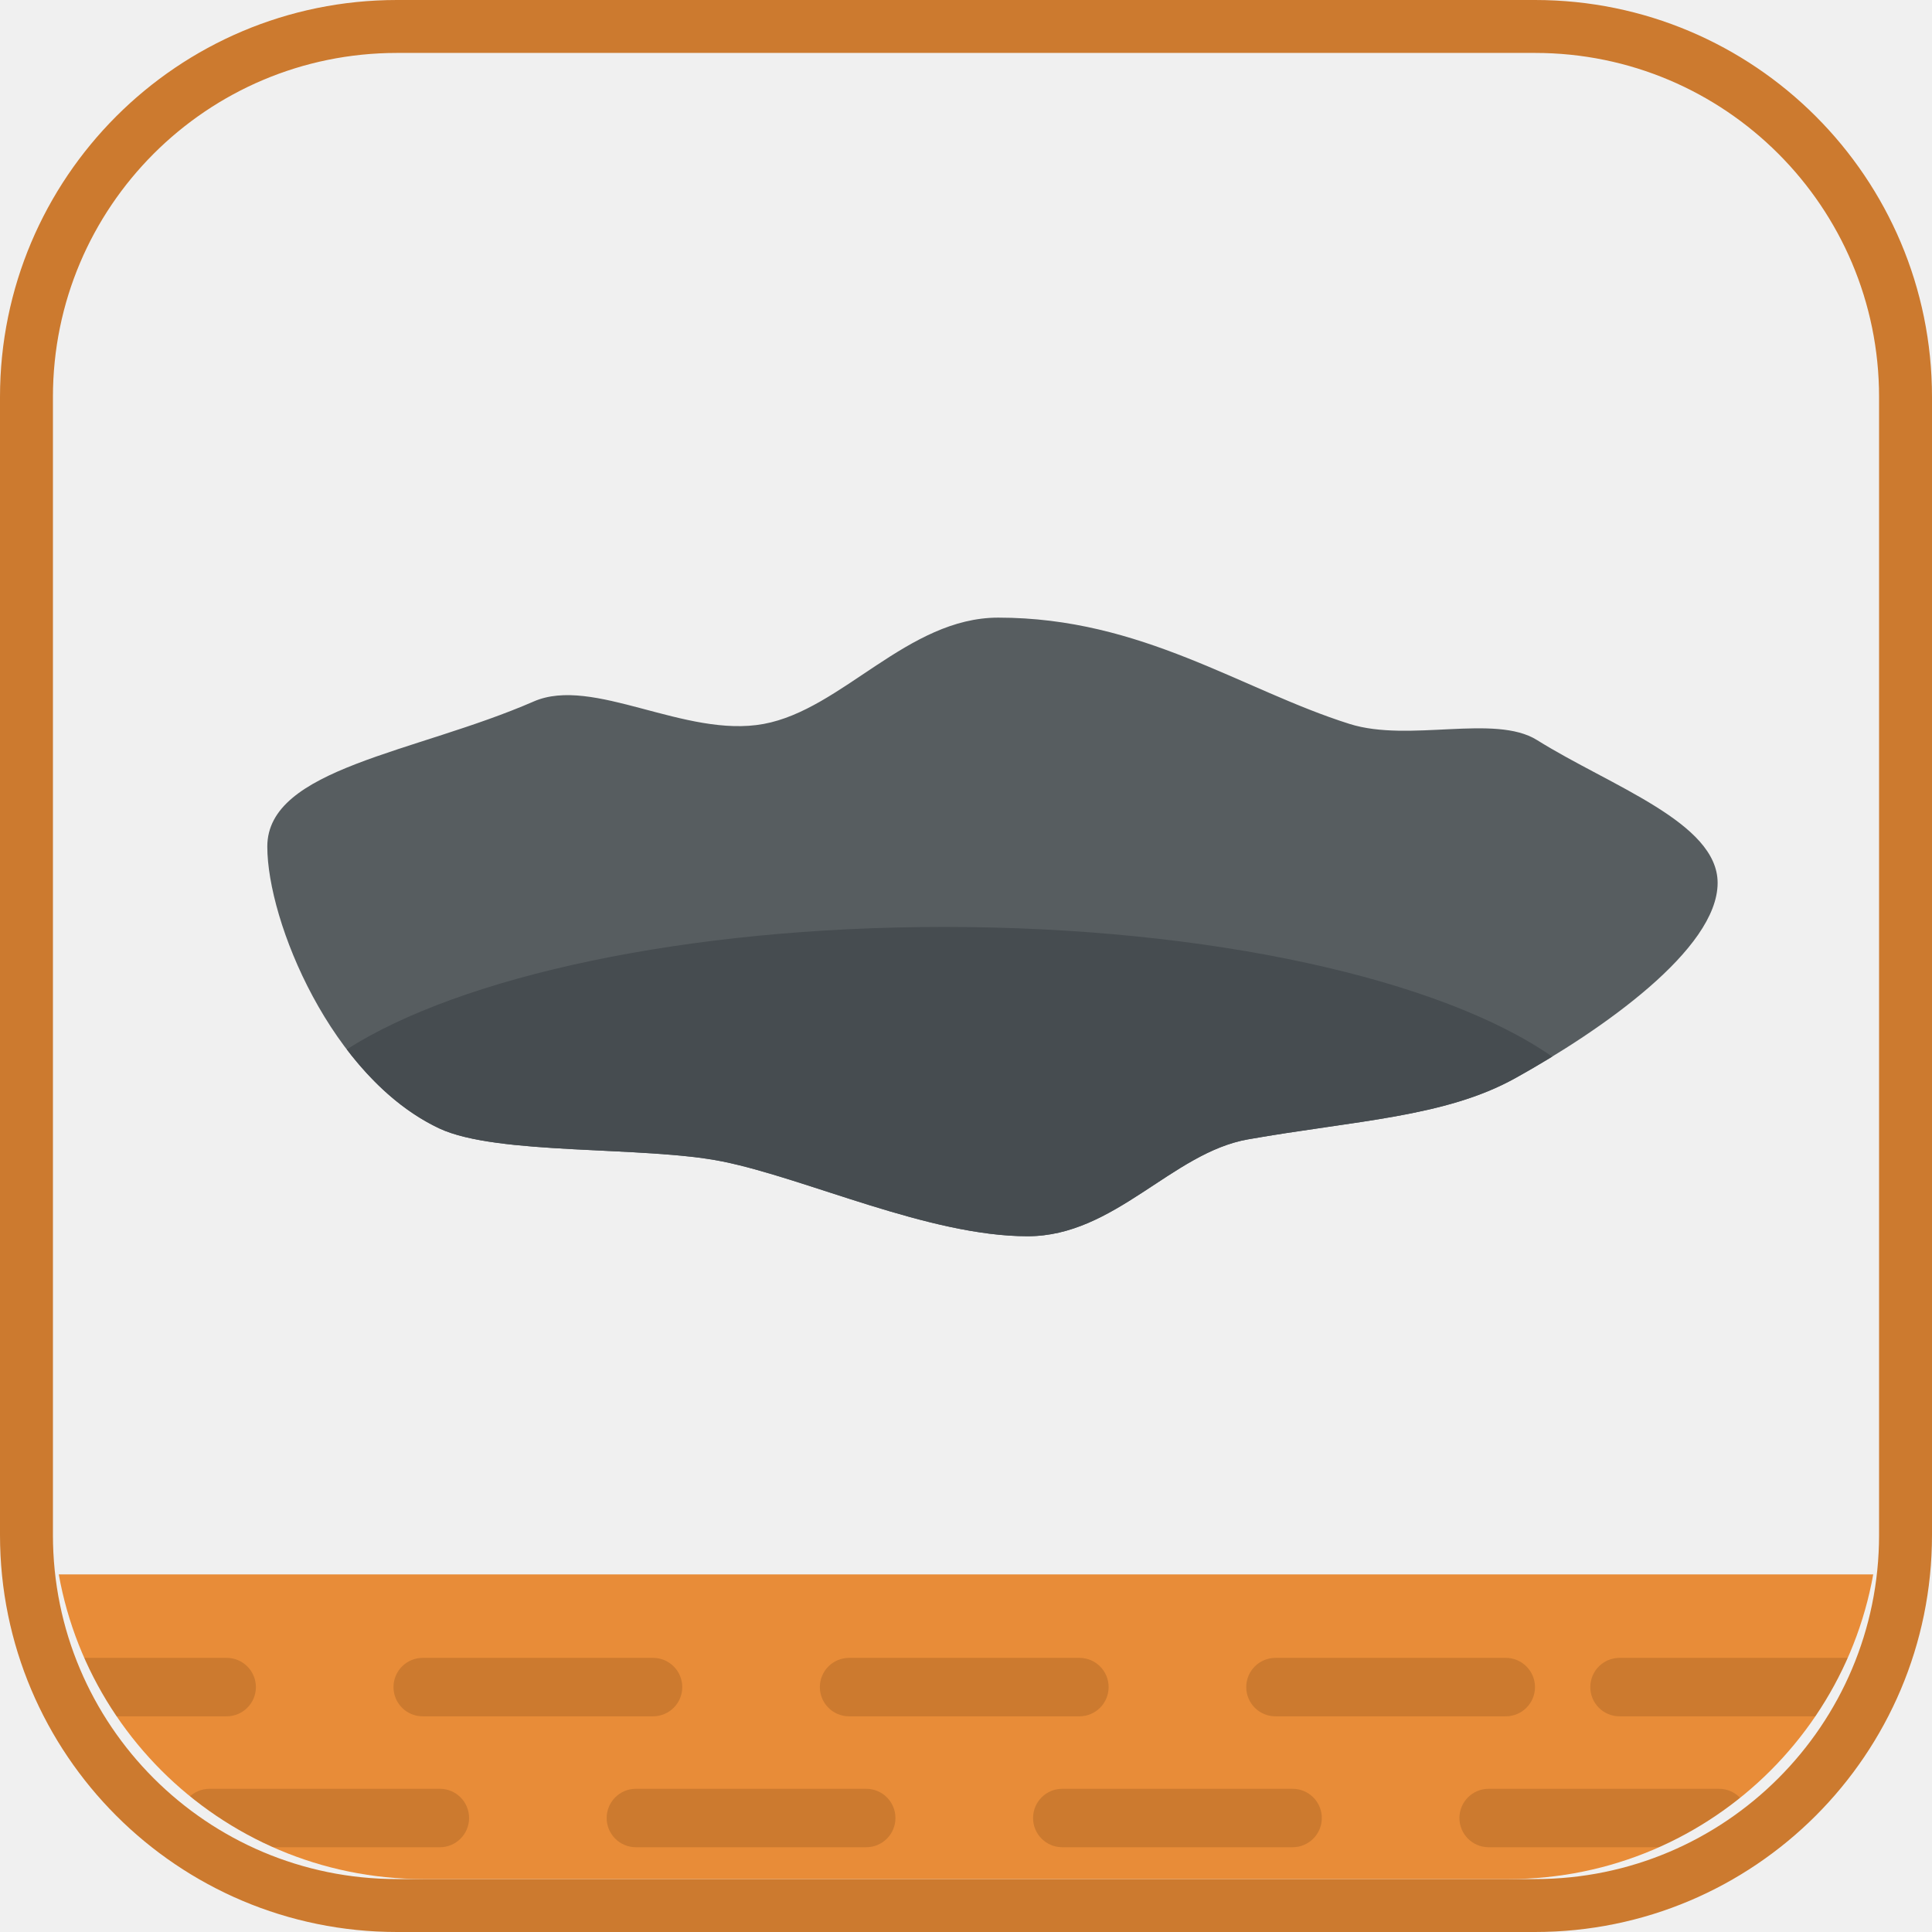
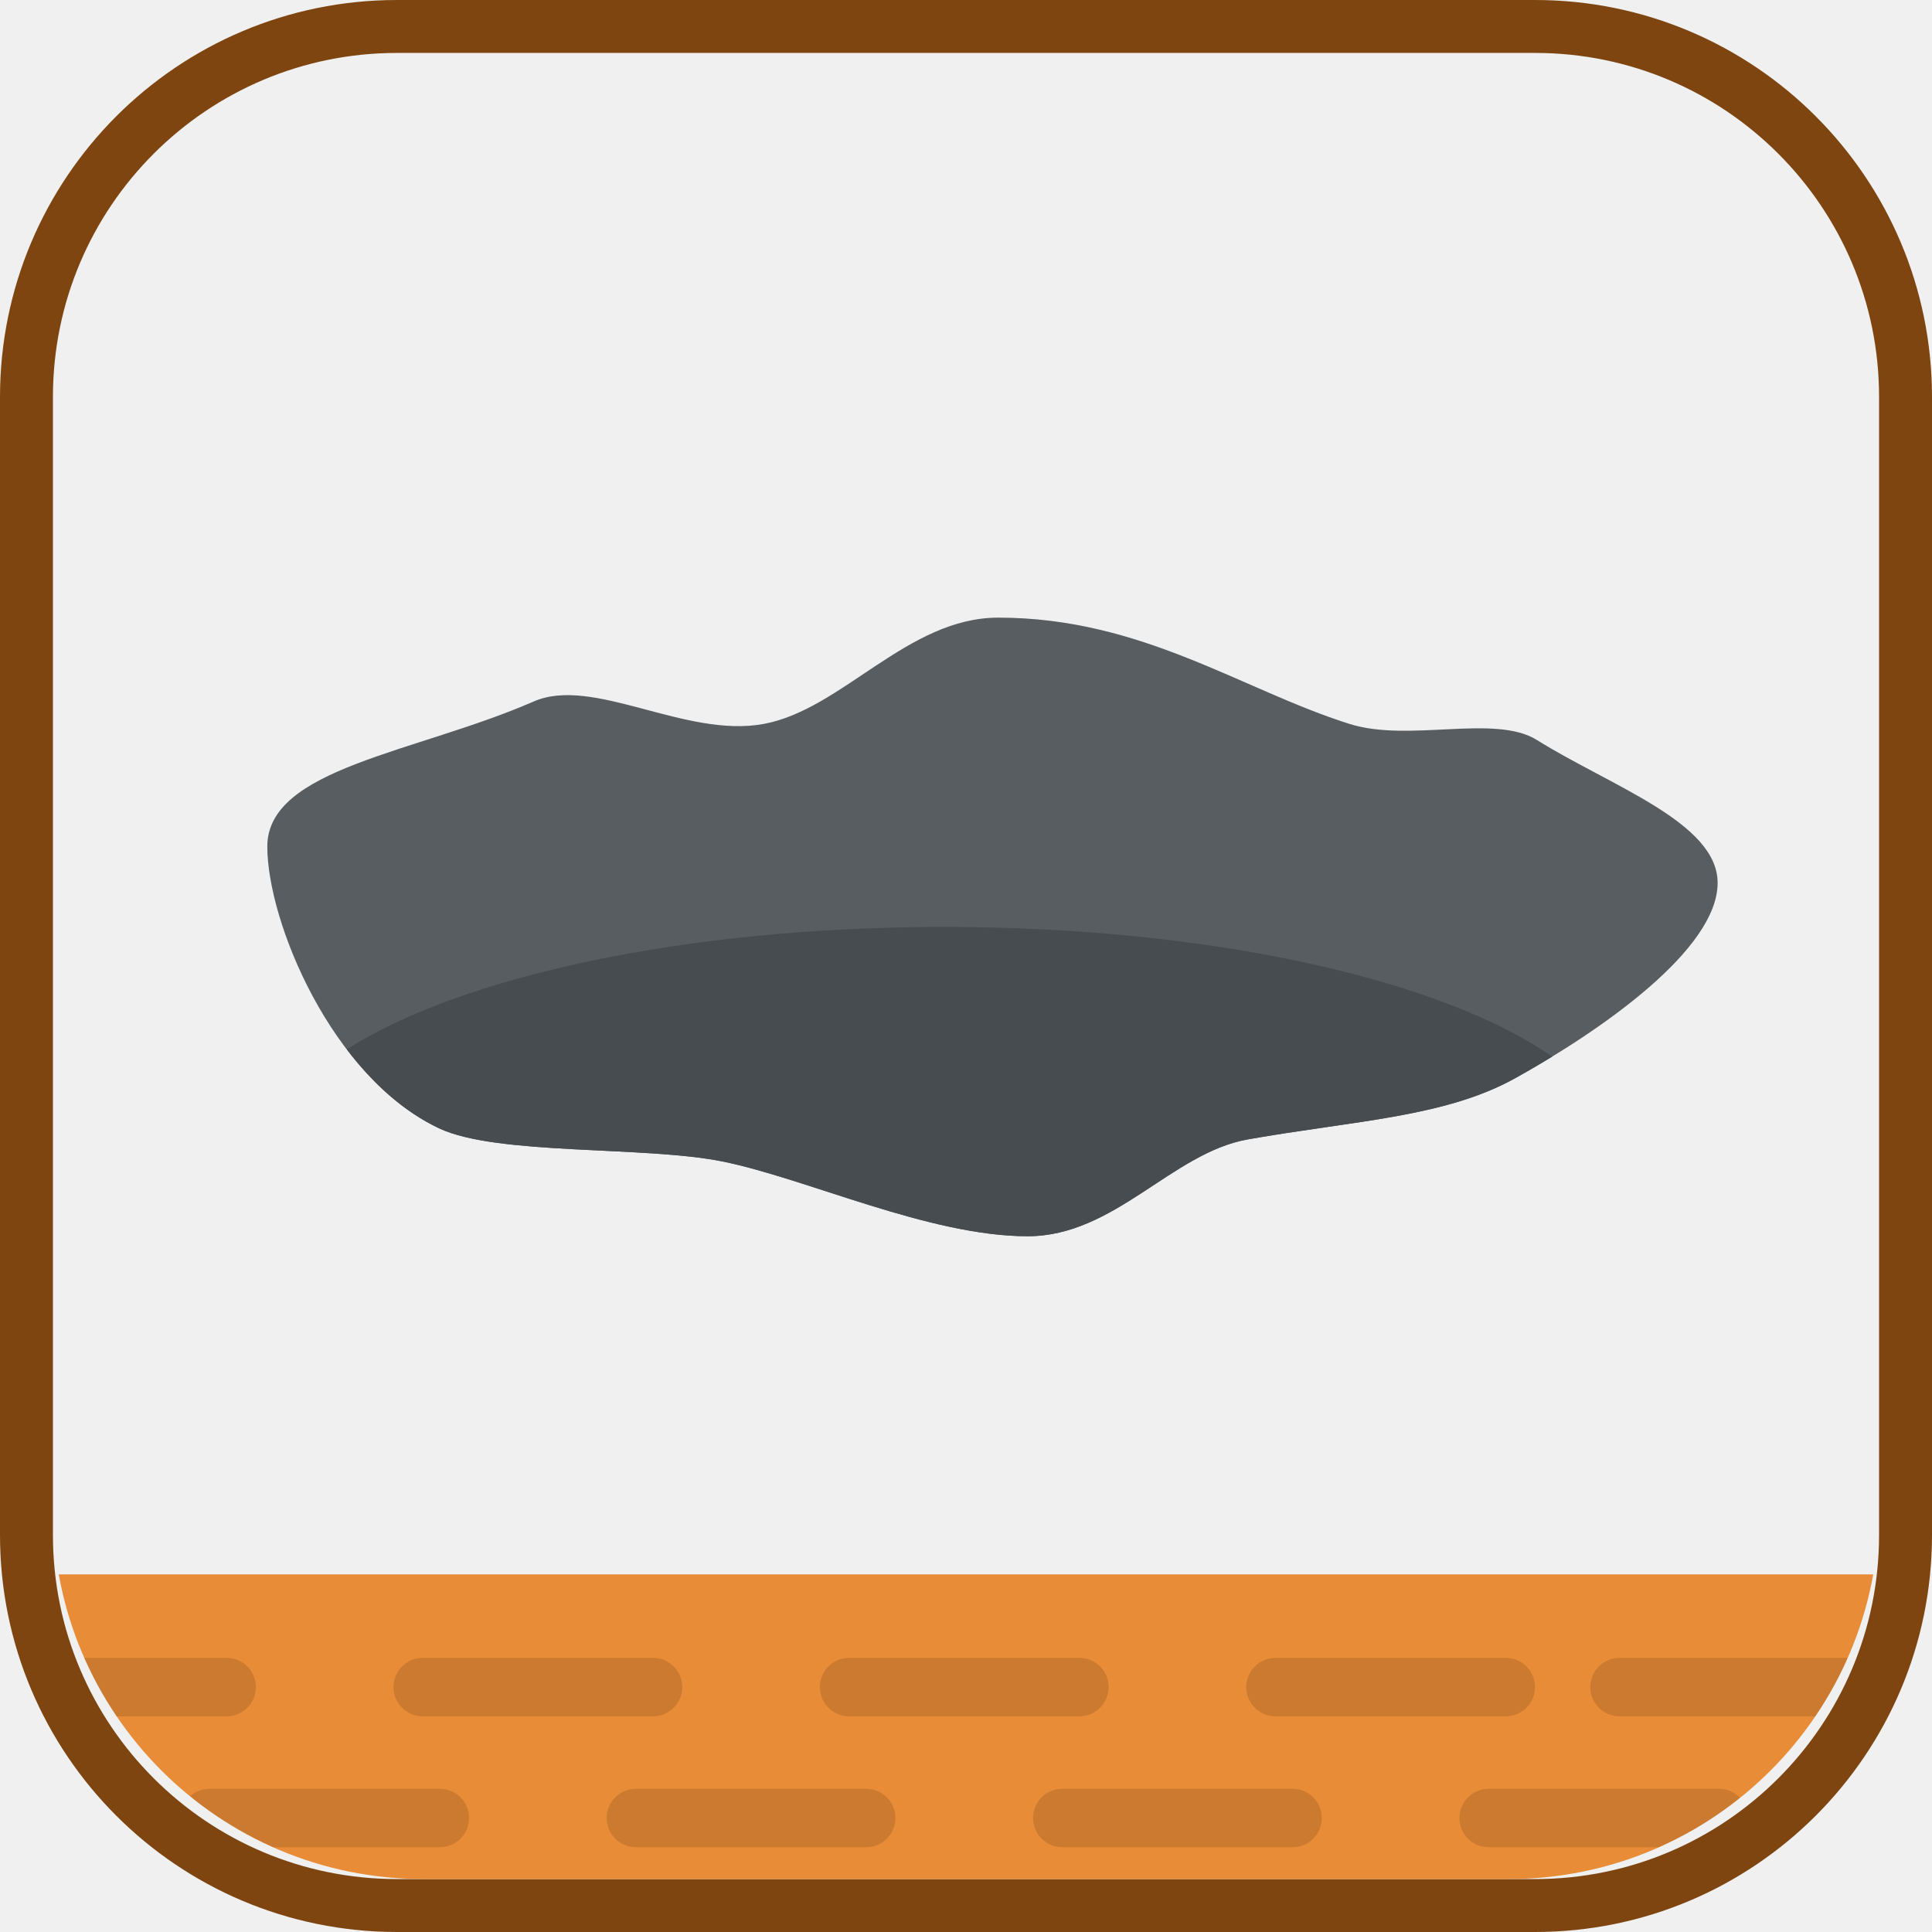
<svg xmlns="http://www.w3.org/2000/svg" xmlns:xlink="http://www.w3.org/1999/xlink" width="73px" height="73px" viewBox="0 0 73 73" version="1.1">
  <defs>
    <rect id="path-1" x="0" y="0" width="69" height="69" rx="14" />
  </defs>
  <g id="basics/the-browser/debugging" stroke="none" stroke-width="1" fill="none" fill-rule="evenodd">
    <g id="container" transform="translate(2, 2)">
      <mask id="mask-2" fill="white">
        <use xlink:href="#path-1" />
      </mask>
-       <rect stroke="#CC7A2F" stroke-width="2" x="-1" y="-1" width="71" height="71" rx="14" />
+       <rect stroke="#7E4510" stroke-width="2" x="-1" y="-1" width="71" height="71" rx="14" />
      <g id="sink" mask="url(#mask-2)">
        <g transform="translate(-2, 21)">
          <path d="M64.9,10.36 C64.9,12.863 60.538,15.915 57.245,17.743 C54.593,19.216 51.198,19.338 47.152,20.051 C44.276,20.559 42.12,23.711 38.827,23.711 C35.105,23.711 30.466,21.525 27.299,20.886 C24.338,20.289 18.783,20.665 16.596,19.636 C12.517,17.715 10.1,11.808 10.1,8.988 C10.1,6.02 15.698,5.453 20.166,3.505 C22.409,2.526 25.885,4.901 28.855,4.354 C31.825,3.806 34.29,0.337 37.719,0.337 C43.151,0.337 46.91,3.065 50.994,4.354 C53.248,5.064 56.481,3.968 58.074,4.962 C60.864,6.706 64.9,8.076 64.9,10.36 Z" id="Shape" fill="#575D60" fill-rule="nonzero" />
          <path d="M35.67,12.024 C25.898,12.024 17.407,13.898 13.103,16.65 C14.065,17.913 15.237,18.996 16.596,19.636 C18.783,20.665 24.338,20.289 27.299,20.886 C30.466,21.525 35.105,23.711 38.827,23.711 C42.12,23.711 44.276,20.559 47.152,20.051 C51.198,19.338 54.593,19.216 57.245,17.743 C57.697,17.493 58.17,17.217 58.648,16.924 C54.49,14.023 45.764,12.024 35.67,12.024 Z" id="Shape" fill="#464C50" fill-rule="nonzero" />
          <path d="M71.195,49.323 L1.805,49.323 C0.808,49.323 0,48.515 0,47.518 L0,36.489 L73,36.489 L73,47.518 C73,48.515 72.192,49.323 71.195,49.323 Z" id="Shape" fill="#E88C38" fill-rule="nonzero" />
          <g id="Group" stroke-width="1" fill="none" fill-rule="evenodd" transform="translate(0, 39.35547)">
            <path d="M8.565,0.287 L0,0.287 L0,2.495 L8.565,2.495 C9.174,2.495 9.669,2 9.669,1.391 C9.669,0.781 9.174,0.287 8.565,0.287 Z" id="Shape" fill="#CC7A2F" fill-rule="nonzero" />
            <path d="M24.675,2.495 L15.972,2.495 C15.362,2.495 14.868,2.001 14.868,1.391 C14.868,0.781 15.362,0.287 15.972,0.287 L24.675,0.287 C25.285,0.287 25.779,0.781 25.779,1.391 C25.779,2 25.285,2.495 24.675,2.495 Z" id="Shape" fill="#CC7A2F" fill-rule="nonzero" />
            <path d="M40.785,2.495 L32.082,2.495 C31.473,2.495 30.978,2.001 30.978,1.391 C30.978,0.781 31.473,0.287 32.082,0.287 L40.785,0.287 C41.395,0.287 41.889,0.781 41.889,1.391 C41.889,2 41.395,2.495 40.785,2.495 Z" id="Shape" fill="#CC7A2F" fill-rule="nonzero" />
            <path d="M56.896,2.495 L48.193,2.495 C47.583,2.495 47.089,2.001 47.089,1.391 C47.089,0.781 47.583,0.287 48.193,0.287 L56.896,0.287 C57.505,0.287 57.999,0.781 57.999,1.391 C57.999,2 57.505,2.495 56.896,2.495 Z" id="Shape" fill="#CC7A2F" fill-rule="nonzero" />
            <path d="M69.896,2.495 L61.193,2.495 C60.583,2.495 60.089,2.001 60.089,1.391 C60.089,0.781 60.583,0.287 61.193,0.287 L69.896,0.287 C70.505,0.287 70.999,0.781 70.999,1.391 C70.999,2 70.505,2.495 69.896,2.495 Z" id="Shape" fill="#CC7A2F" fill-rule="nonzero" />
          </g>
          <path d="M16.62,46.797 L7.917,46.797 C7.307,46.797 6.813,46.303 6.813,45.693 C6.813,45.083 7.307,44.589 7.917,44.589 L16.62,44.589 C17.23,44.589 17.724,45.083 17.724,45.693 C17.724,46.303 17.23,46.797 16.62,46.797 Z" id="Shape" fill="#CC7A2F" fill-rule="nonzero" />
          <path d="M32.73,46.797 L24.027,46.797 C23.417,46.797 22.923,46.303 22.923,45.693 C22.923,45.083 23.417,44.589 24.027,44.589 L32.73,44.589 C33.34,44.589 33.834,45.083 33.834,45.693 C33.834,46.303 33.34,46.797 32.73,46.797 Z" id="Shape" fill="#CC7A2F" fill-rule="nonzero" />
          <path d="M48.84,46.797 L40.137,46.797 C39.528,46.797 39.034,46.303 39.034,45.693 C39.034,45.083 39.528,44.589 40.137,44.589 L48.84,44.589 C49.45,44.589 49.944,45.083 49.944,45.693 C49.944,46.303 49.45,46.797 48.84,46.797 Z" id="Shape" fill="#CC7A2F" fill-rule="nonzero" />
          <path d="M64.951,46.797 L56.248,46.797 C55.638,46.797 55.144,46.303 55.144,45.693 C55.144,45.083 55.638,44.589 56.248,44.589 L64.951,44.589 C65.56,44.589 66.054,45.083 66.054,45.693 C66.054,46.303 65.56,46.797 64.951,46.797 Z" id="Shape" fill="#CC7A2F" fill-rule="nonzero" />
        </g>
      </g>
    </g>
  </g>
</svg>
